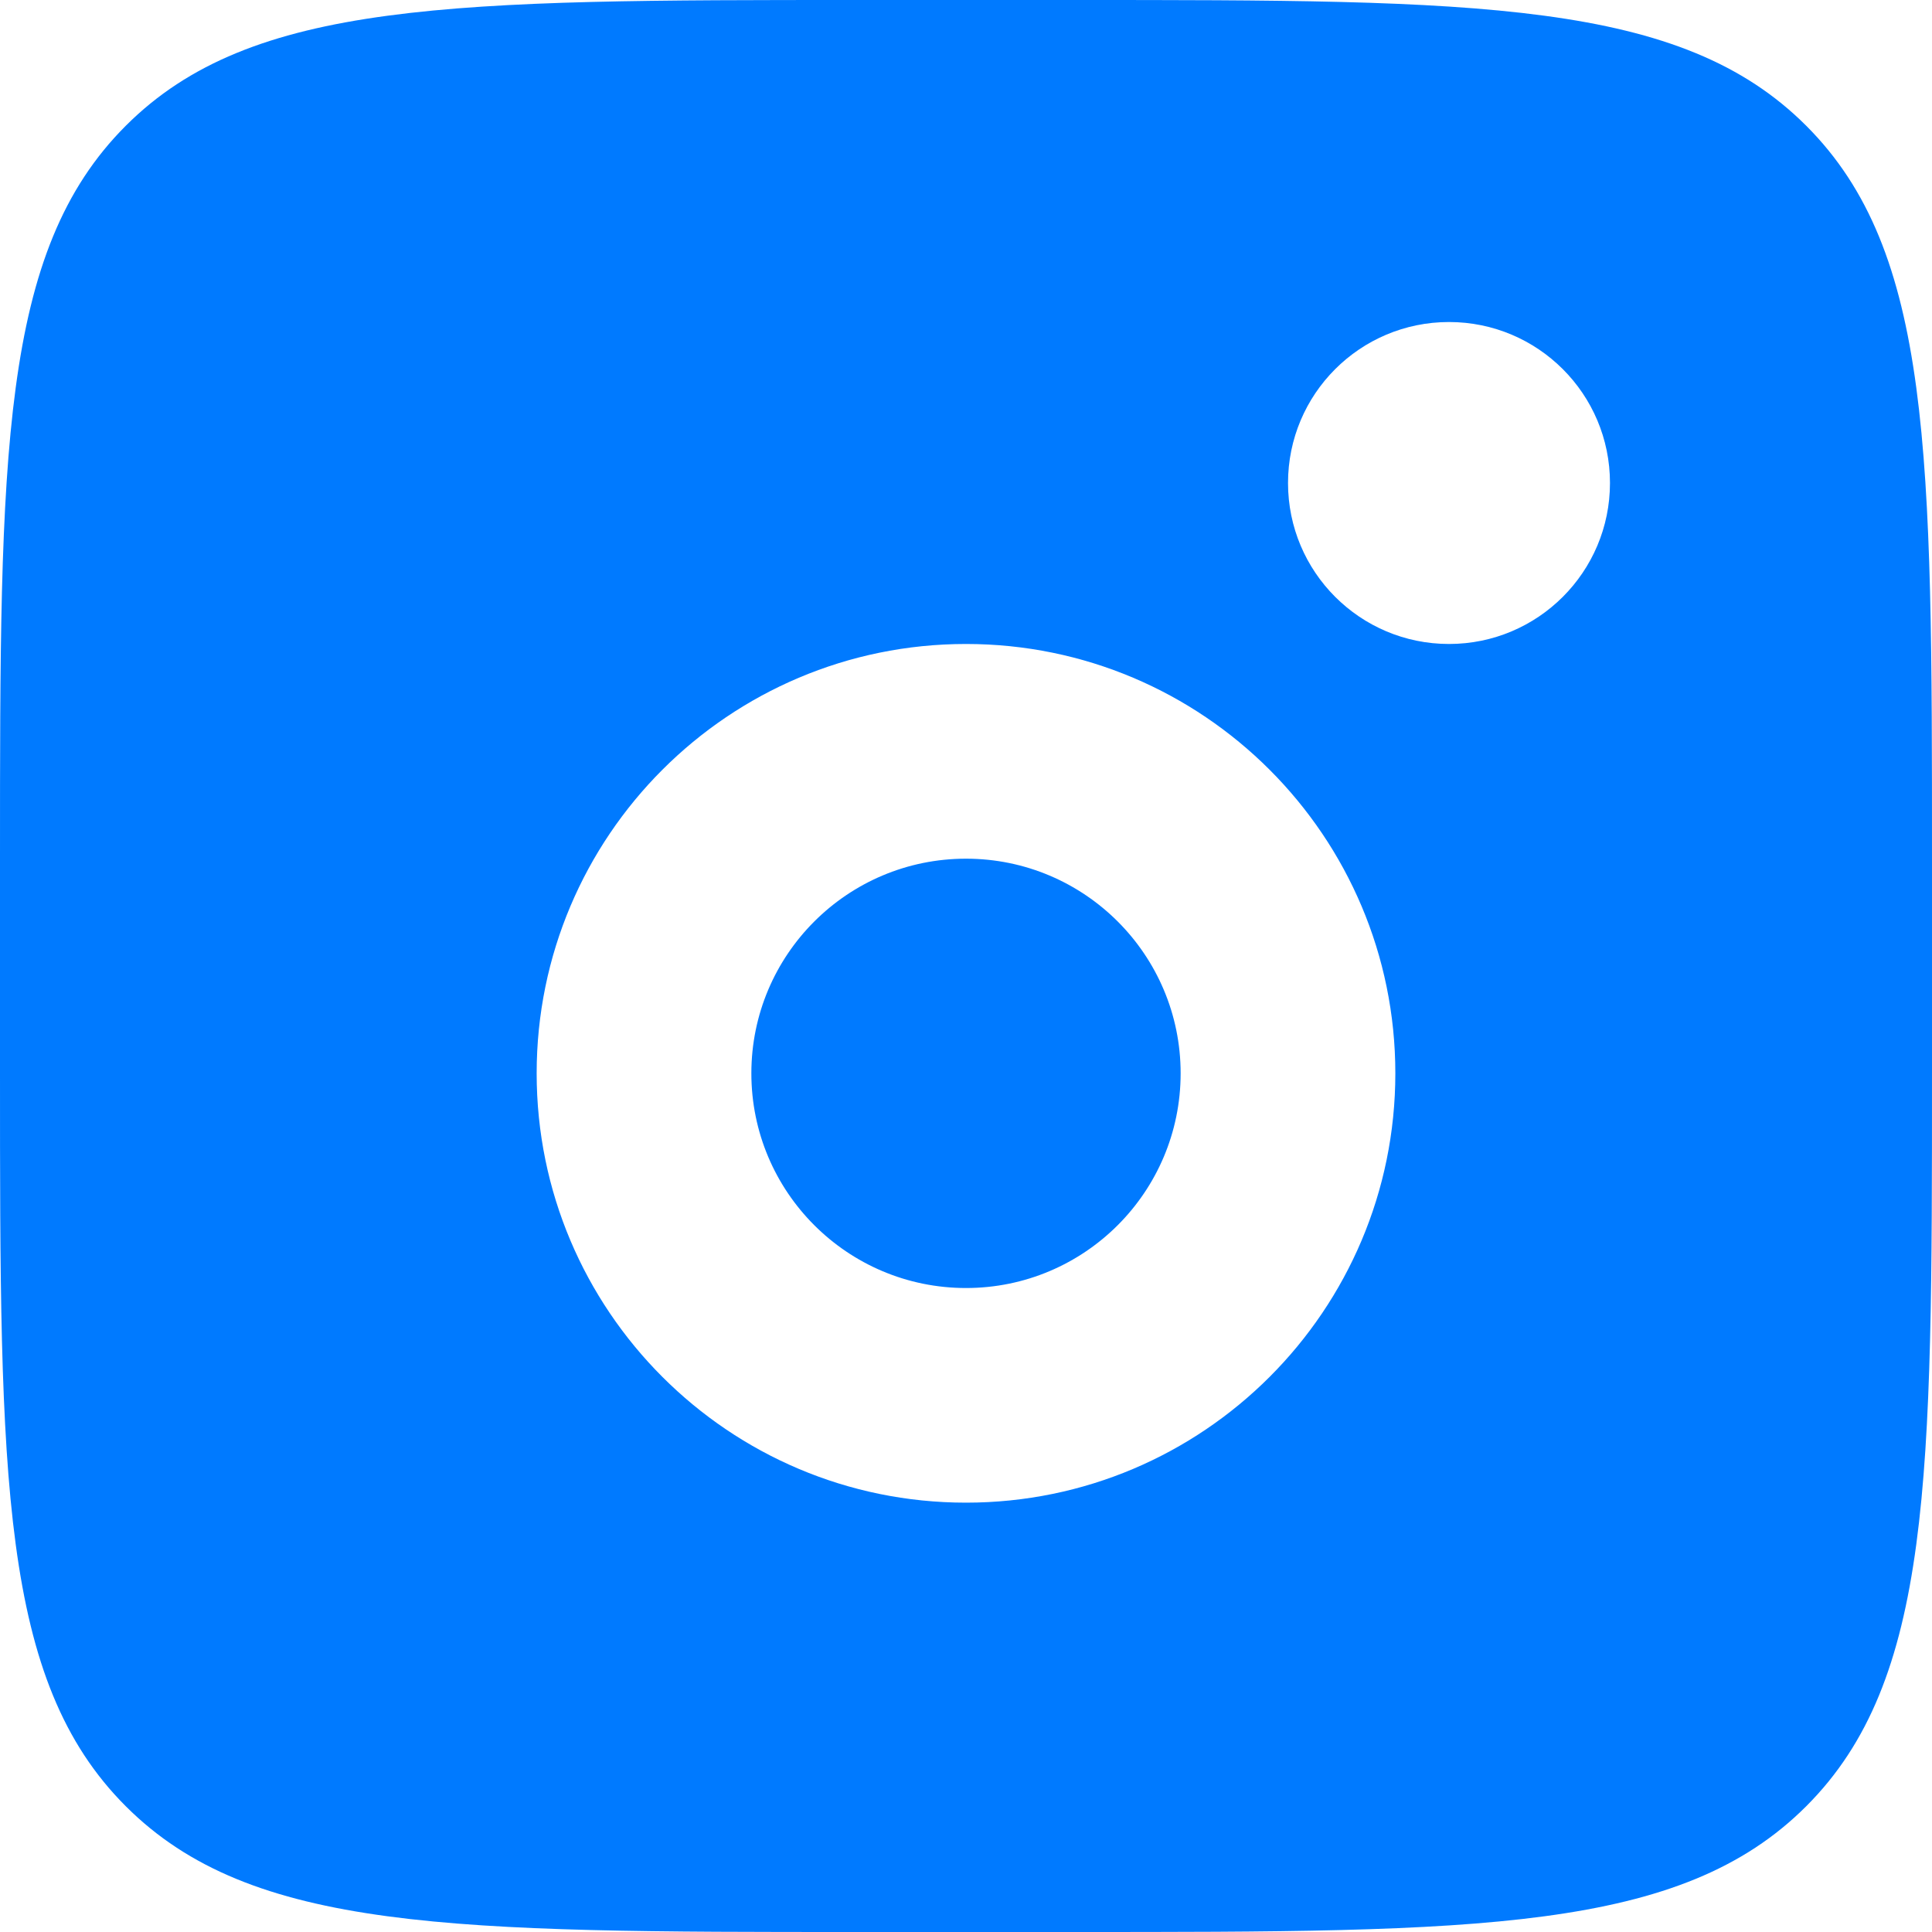
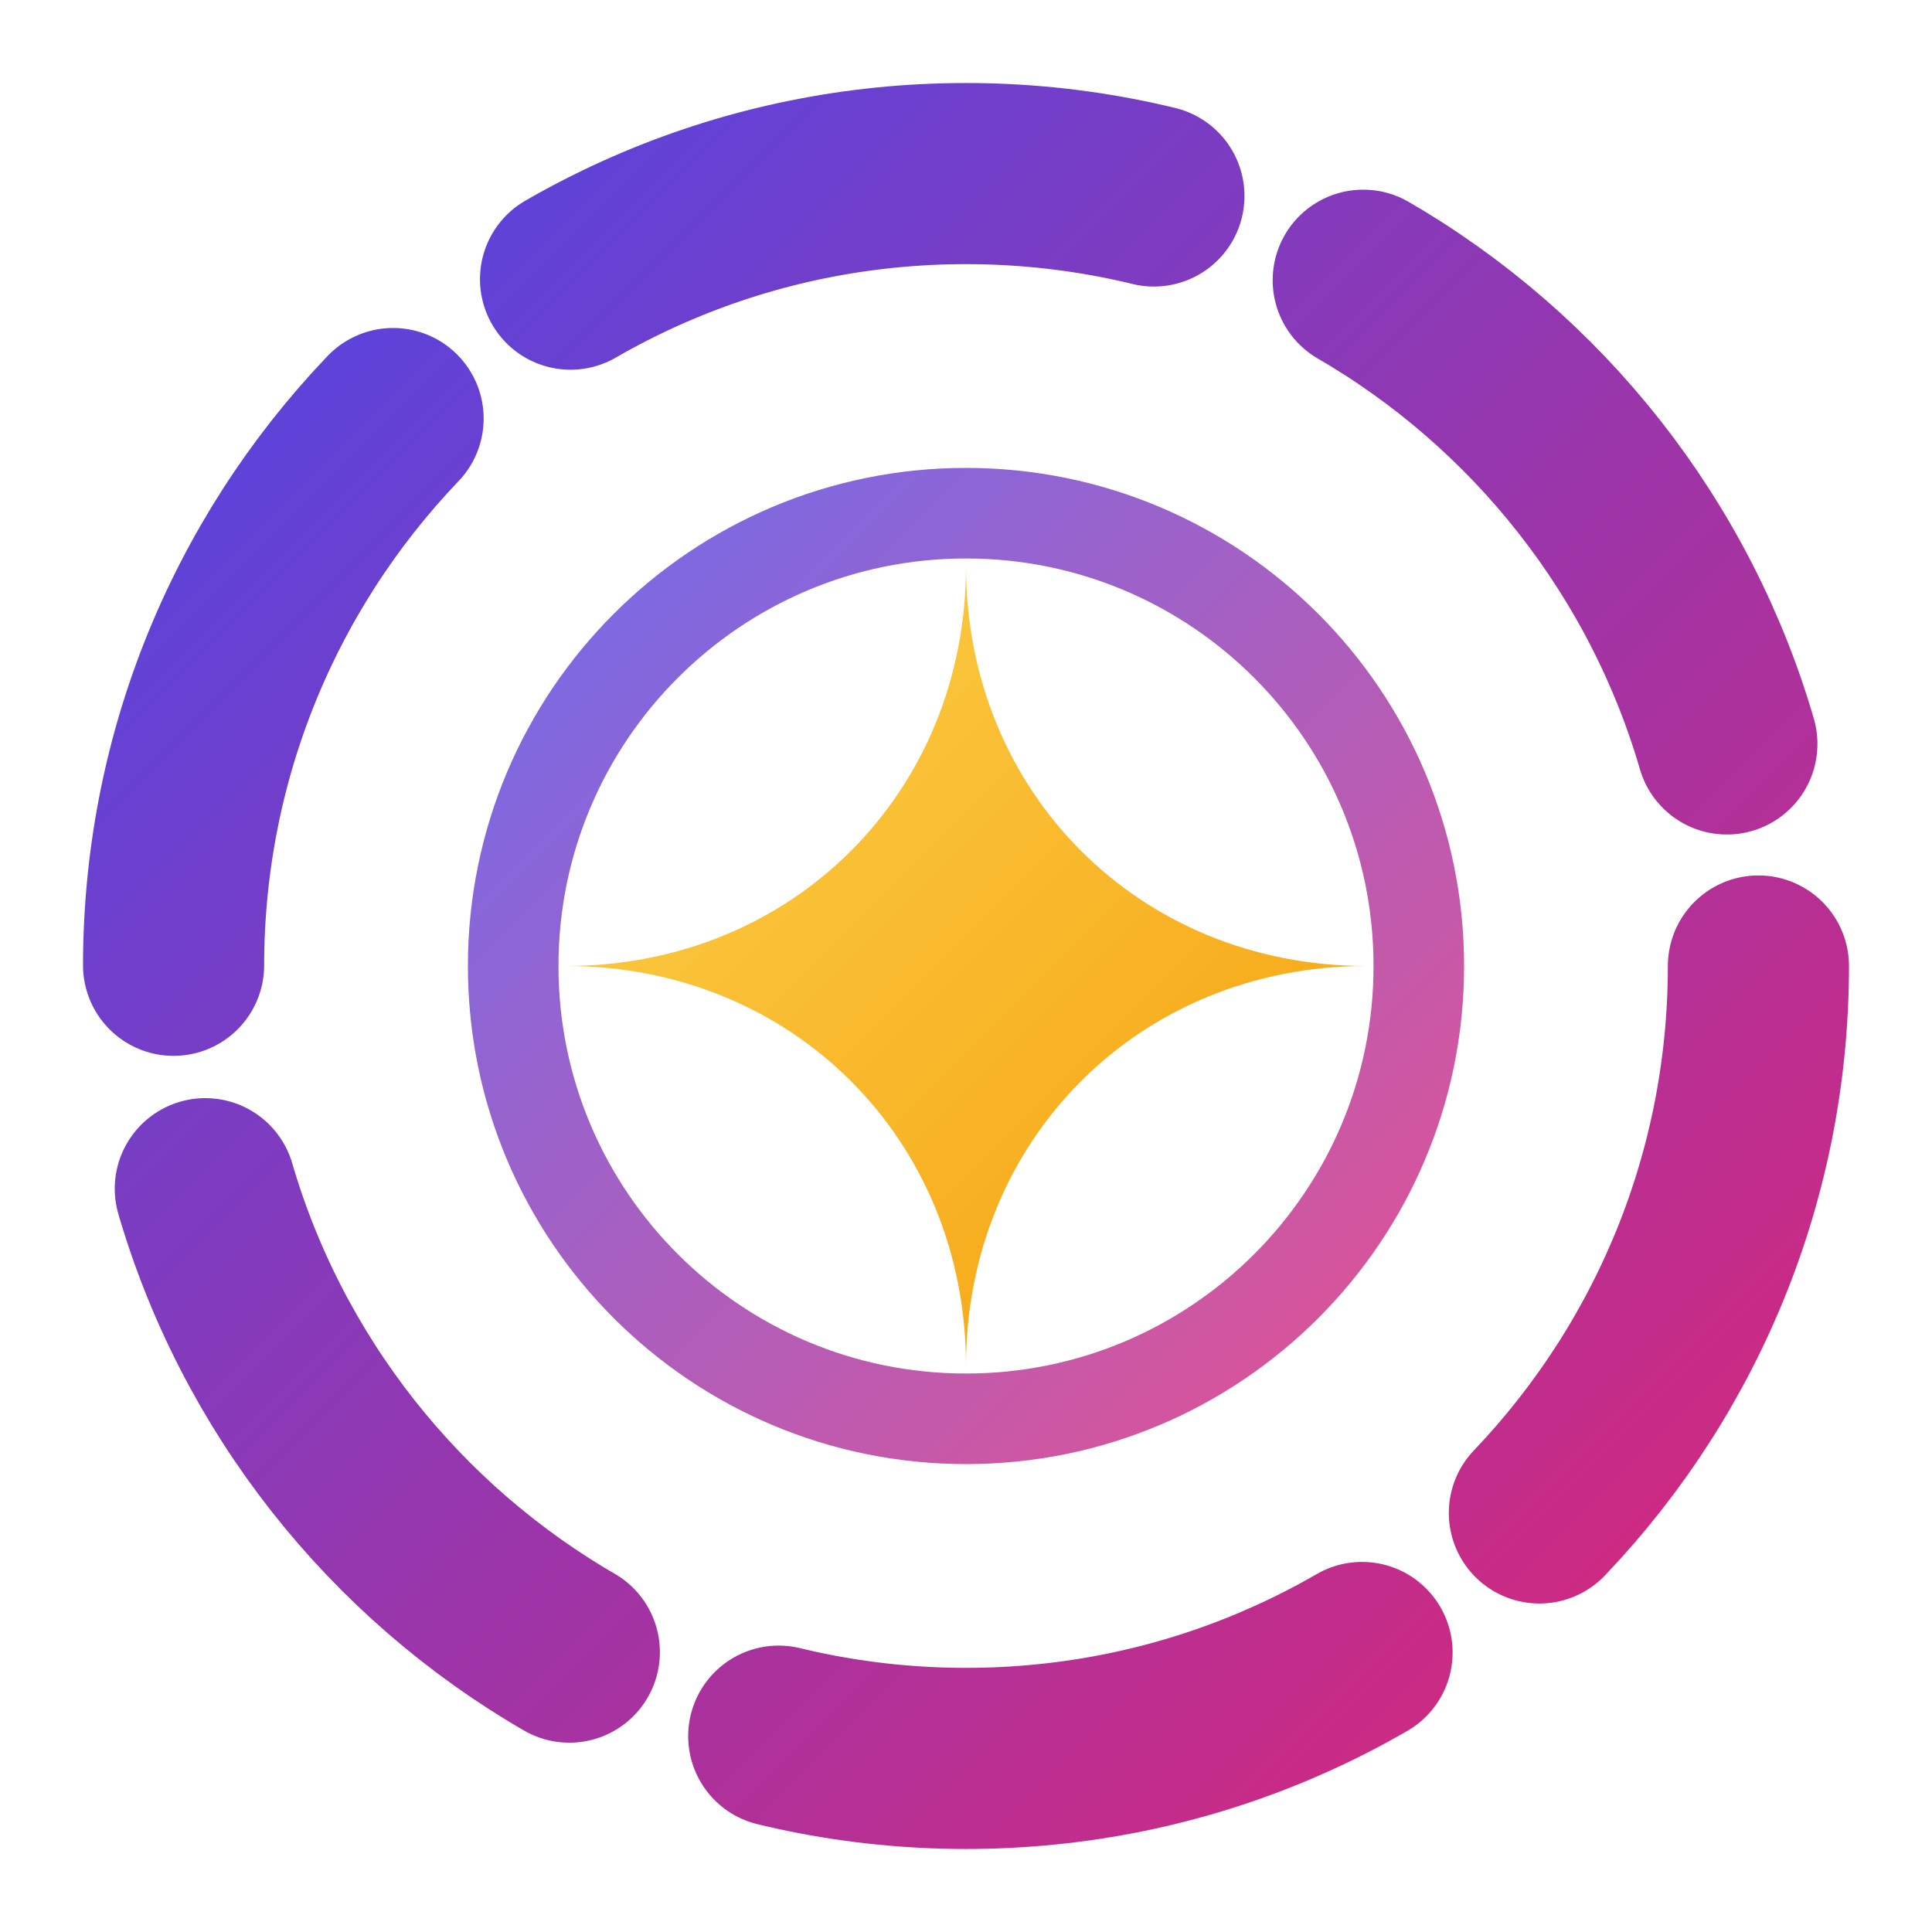
- <svg xmlns="http://www.w3.org/2000/svg" width="31" height="31" viewBox="0 0 31 31" fill="none">
-   <path fill-rule="evenodd" clip-rule="evenodd" d="M0 13.778C0 7.283 -2.05305e-07 4.035 2.018 2.018C4.035 -2.05305e-07 7.283 0 13.778 0H17.222C23.717 0 26.965 -2.05305e-07 28.982 2.018C31 4.035 31 7.283 31 13.778V17.222C31 23.717 31 26.965 28.982 28.982C26.965 31 23.717 31 17.222 31H13.778C7.283 31 4.035 31 2.018 28.982C-2.05305e-07 26.965 0 23.717 0 17.222V13.778ZM25.833 7.75C25.833 9.177 24.677 10.333 23.25 10.333C21.823 10.333 20.667 9.177 20.667 7.75C20.667 6.323 21.823 5.167 23.25 5.167C24.677 5.167 25.833 6.323 25.833 7.75ZM18.944 17.222C18.944 19.125 17.402 20.667 15.5 20.667C13.598 20.667 12.056 19.125 12.056 17.222C12.056 15.32 13.598 13.778 15.5 13.778C17.402 13.778 18.944 15.32 18.944 17.222ZM22.389 17.222C22.389 21.027 19.305 24.111 15.5 24.111C11.695 24.111 8.611 21.027 8.611 17.222C8.611 13.418 11.695 10.333 15.5 10.333C19.305 10.333 22.389 13.418 22.389 17.222Z" fill="#007AFF" />
+ <svg xmlns="http://www.w3.org/2000/svg" viewBox="0 0 512 512" fill="none">
+   <defs>
+     <linearGradient id="lensGradient" x1="0%" y1="0%" x2="100%" y2="100%">
+       <stop offset="0%" stop-color="#4F46E5" />
+       <stop offset="100%" stop-color="#DB2777" />
+     </linearGradient>
+     <linearGradient id="sparkleGradient" x1="0%" y1="0%" x2="100%" y2="100%">
+       <stop offset="0%" stop-color="#FCD34D" />
+       <stop offset="100%" stop-color="#F59E0B" />
+     </linearGradient>
+   </defs>
+   <circle cx="256" cy="256" r="210" stroke="url(#lensGradient)" stroke-width="48" stroke-dasharray="160 60" stroke-linecap="round" />
+   <circle cx="256" cy="256" r="120" stroke="url(#lensGradient)" stroke-width="24" opacity="0.8" />
+   <path d="M256 150 C256 210 210 256 150 256 C210 256 256 302 256 362 C256 302 302 256 362 256 C302 256 256 210 256 150 Z" fill="url(#sparkleGradient)" />
</svg>
